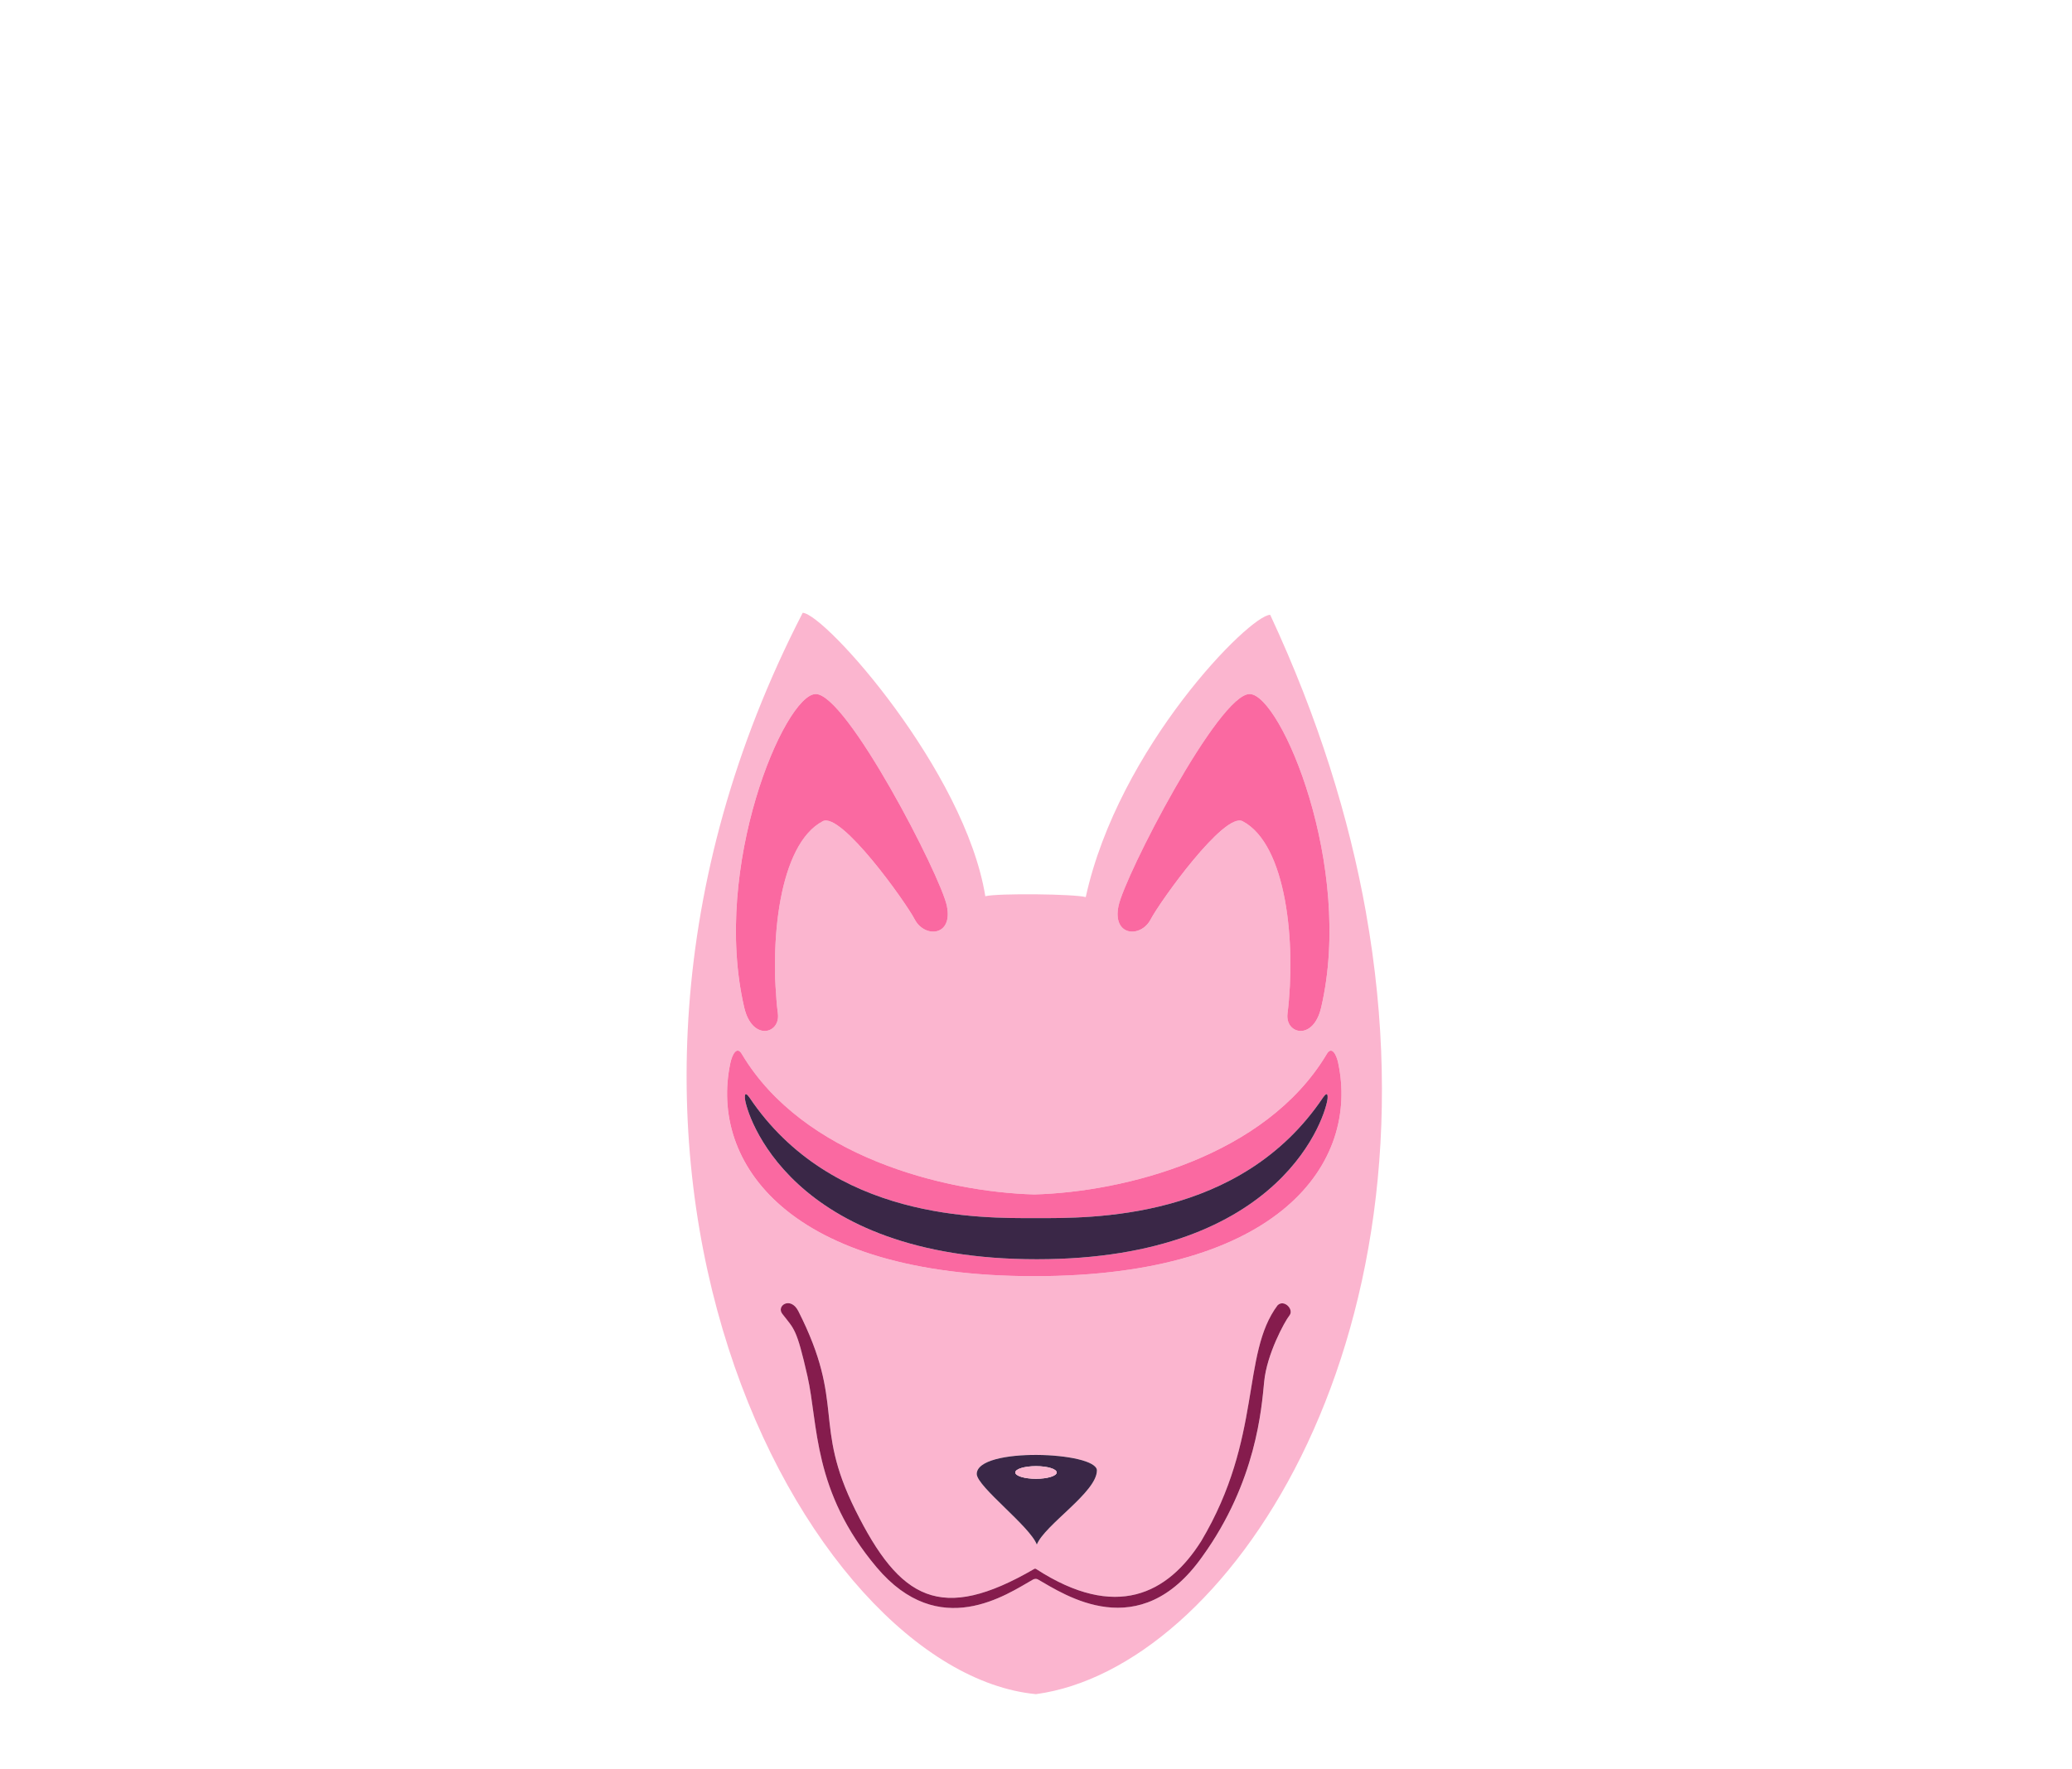
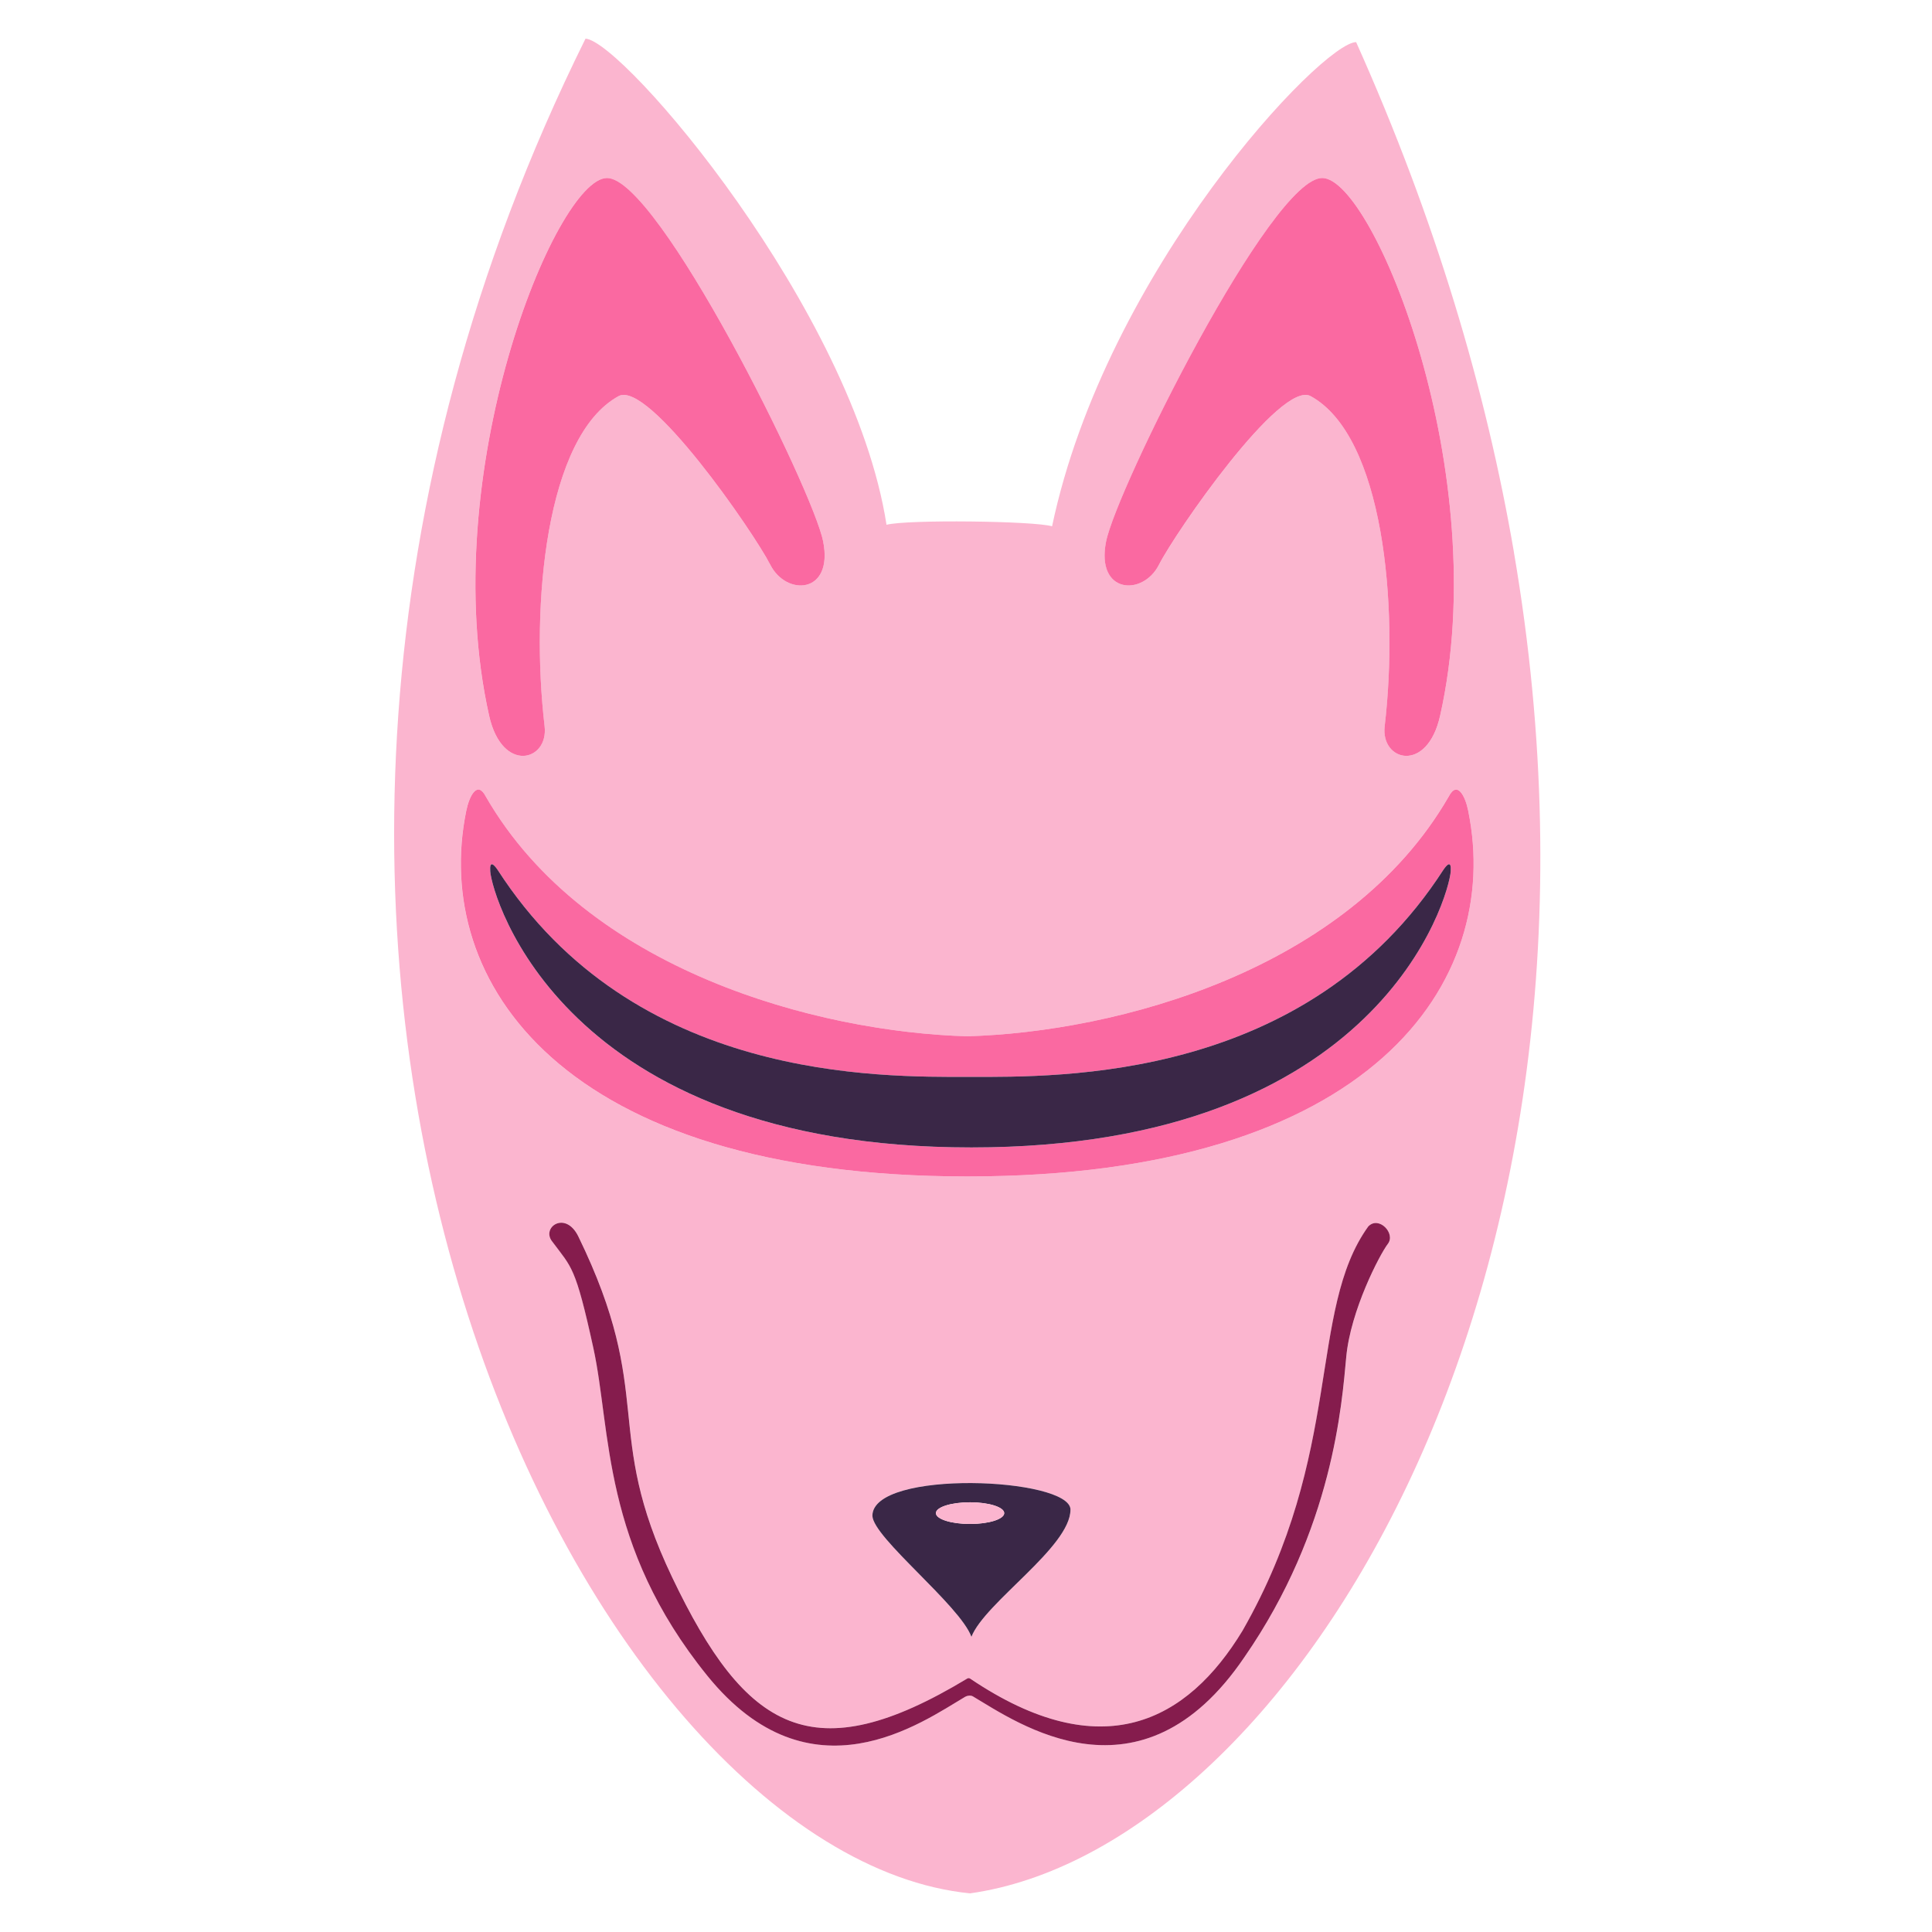
- <svg xmlns="http://www.w3.org/2000/svg" id="a" viewBox="0 0 999.15 852.93">
-   <defs>
-     <style>.b{fill:#fa69a1;}.c{fill:#fbb5cf;}.d{fill:#3a2747;}.e{fill:#851c4d;}</style>
-   </defs>
-   <path class="c" d="M658.67,440.06c37.26,209.29-67.48,364.69-159.1,377.11-111.12-10.57-246.91-260.79-112.49-521.59,10.98.66,78.32,76.39,88.05,136.71,6.1-1.52,43.23-1.08,48.43.43,15.85-72.26,79.1-136.16,88.95-136.16,23.19,49.77,38.04,97.92,46.17,143.49ZM498.75,615.56c118.72,0,156.71-54.97,146.55-102.78-.89-4.26-3.24-8.66-5.72-4.05-29.4,48.99-97.17,66.21-140.84,67.41-43.67-1.2-111.44-18.42-140.84-67.41-2.47-4.6-4.83-.2-5.73,4.05-10.15,47.81,27.84,102.78,146.57,102.78ZM637.07,486.01c15.92-68.09-19.47-150.98-34.41-151.24-14.93-.27-60.31,87.59-63.3,102.29-3,14.71,10.8,15.39,15.49,6.46s35.59-52.03,44.37-47.4c21.29,11.23,25.81,58.83,21.65,92.83-1.21,9.83,12.41,13.36,16.21-2.94ZM621.8,634.5c2.33-2.93-2.65-7.92-5.7-4.92-17.8,23.71-7.06,63.74-36.83,113.75-16.08,25.46-41.09,38.45-79.62,13.45-.27-.18-.61-.19-.89-.03-45.1,26.18-64.77,14.94-86.32-28.49-20.68-41.66-4.55-50.67-27.48-95.92-3.79-7.32-10.92-2.43-7.59,1.52,5.69,7.38,6.74,6.71,12.02,29.92,5.27,23.23,2.37,55.42,33.35,92.19,30.21,35.85,62.83,13.04,75.46,5.89.59-.33,1.61-.45,2.21-.1,12.96,7.39,49.04,32.02,79.41-10.99,26.03-36.1,28.55-71.44,29.82-84.47,1.26-13.02,9.73-28.71,12.18-31.81ZM499.97,745.02c3.94-9.66,28.97-25.25,28.97-35.76-.01-9.08-57.95-11.46-57.95,1.73.27,6.21,25.57,25.14,28.97,34.02,0,.13.05.1,0,0ZM441.12,443.52c4.69,8.92,18.48,8.25,15.49-6.46-3-14.7-48.39-102.56-63.32-102.29-14.93.27-50.31,83.16-34.41,151.24,3.82,16.3,17.42,12.77,16.22,2.94-4.16-34,.35-81.6,21.63-92.83,8.79-4.63,39.68,38.47,44.38,47.4Z" />
-   <path class="b" d="M645.3,512.78c10.16,47.81-27.83,102.78-146.55,102.78s-156.71-54.97-146.57-102.78c.9-4.26,3.26-8.66,5.73-4.05,29.4,48.99,97.17,66.21,140.84,67.41,43.67-1.2,111.44-18.42,140.84-67.41,2.47-4.6,4.83-.2,5.72,4.05ZM640.18,529.78c.24-3.24-1.1-1.94-2.14-.47-39.88,59.46-112.05,58.25-138.59,58.25s-98.22,1.21-138.1-58.25c-1.04-1.47-2.39-2.77-2.14.47.52,6.95,21.07,77.62,140.76,77.62s139.69-70.68,140.21-77.62Z" />
-   <path class="d" d="M638.04,529.31c1.04-1.47,2.38-2.77,2.14.47-.52,6.95-20.54,77.62-140.21,77.62s-140.24-70.68-140.76-77.62c-.25-3.24,1.1-1.94,2.14-.47,39.88,59.46,111.57,58.25,138.1,58.25s98.71,1.21,138.59-58.25Z" />
-   <path class="b" d="M602.66,334.77c14.95.27,50.33,83.16,34.41,151.24-3.8,16.3-17.42,12.77-16.21,2.94,4.16-34-.36-81.6-21.65-92.83-8.78-4.63-39.68,38.47-44.37,47.4s-18.5,8.25-15.49-6.46c2.99-14.7,48.37-102.56,63.3-102.29Z" />
-   <path class="e" d="M616.1,629.58c3.06-3,8.03,1.99,5.7,4.92-2.45,3.1-10.92,18.79-12.18,31.81-1.28,13.03-3.79,48.37-29.82,84.47-30.37,43.01-66.44,18.38-79.41,10.99-.6-.34-1.62-.23-2.21.1-12.63,7.15-45.25,29.96-75.46-5.89-30.98-36.78-28.08-68.97-33.35-92.19-5.28-23.21-6.33-22.54-12.02-29.92-3.32-3.95,3.8-8.83,7.59-1.52,22.94,45.24,6.81,54.26,27.48,95.92,21.55,43.43,41.22,54.68,86.32,28.49.28-.17.62-.15.89.03,38.53,25,63.54,12.01,79.62-13.45,29.77-50.01,19.03-90.04,36.83-113.75Z" />
-   <path class="d" d="M528.94,709.26c0,10.5-25.04,26.1-28.97,35.76-3.4-8.89-28.71-27.82-28.97-34.02,0-13.19,57.93-10.81,57.95-1.73ZM509.56,710.24c0-1.68-4.47-3.05-9.99-3.05s-9.99,1.36-9.99,3.05,4.47,3.05,9.99,3.05,9.99-1.36,9.99-3.05Z" />
-   <ellipse class="c" cx="499.57" cy="710.24" rx="9.99" ry="3.05" />
-   <path class="d" d="M499.97,745.02c.05.1,0,.13,0,0h0Z" />
-   <path class="b" d="M456.61,437.06c2.99,14.71-10.8,15.39-15.49,6.46-4.71-8.92-35.59-52.03-44.38-47.4-21.29,11.23-25.79,58.83-21.63,92.83,1.2,9.83-12.41,13.36-16.22-2.94-15.9-68.09,19.48-150.98,34.41-151.24,14.93-.27,60.31,87.59,63.32,102.29Z" />
+ <svg xmlns="http://www.w3.org/2000/svg" width="500" height="500" viewBox="0 0 500 500" fill="none">
+   <path d="M391.804 142.96C424.767 335.561 332.105 478.57 251.051 490C152.744 480.273 32.613 250.005 151.532 10C161.246 10.607 220.821 80.299 229.429 135.809C234.825 134.41 267.674 134.815 272.274 136.205C286.296 69.707 342.253 10.902 350.967 10.902C371.483 56.703 384.62 101.014 391.813 142.95L391.804 142.96ZM250.325 304.466C355.355 304.466 388.964 253.879 379.976 209.881C379.188 205.961 377.109 201.912 374.915 206.154C348.906 251.238 288.95 267.085 250.316 268.189C211.682 267.085 151.727 251.238 125.717 206.154C123.532 201.921 121.444 205.97 120.648 209.881C111.668 253.879 145.278 304.466 250.316 304.466H250.325ZM372.695 185.246C386.779 122.585 355.47 46.304 342.253 46.065C329.044 45.817 288.897 126.671 286.252 140.199C283.598 153.736 295.807 154.362 299.956 146.144C304.105 137.926 331.442 98.262 339.209 102.523C358.044 112.858 362.043 156.662 358.363 187.951C357.292 196.997 369.342 200.246 372.704 185.246H372.695ZM359.186 321.896C361.247 319.199 356.841 314.607 354.143 317.368C338.396 339.187 347.897 376.025 321.56 422.048C307.334 445.478 285.208 457.432 251.121 434.425C250.882 434.26 250.582 434.251 250.334 434.398C210.435 458.49 193.033 448.146 173.968 408.179C155.673 369.841 169.943 361.55 149.657 319.908C146.304 313.172 139.996 317.672 142.942 321.307C147.976 328.098 148.905 327.482 153.576 348.841C158.238 370.219 155.673 399.842 183.08 433.68C209.807 466.671 238.665 445.68 249.839 439.1C250.361 438.797 251.263 438.686 251.794 439.008C263.259 445.809 295.179 468.475 322.047 428.895C345.075 395.673 347.304 363.151 348.428 351.16C349.543 339.178 357.036 324.739 359.203 321.886L359.186 321.896ZM251.404 423.603C254.89 414.713 277.034 400.366 277.034 390.694C277.025 382.338 225.766 380.148 225.766 392.287C226.005 398.001 248.388 415.422 251.396 423.594C251.44 423.686 251.396 423.714 251.396 423.594L251.404 423.603ZM199.341 146.144C203.49 154.352 215.69 153.736 213.045 140.199C210.39 126.671 170.235 45.817 157.026 46.065C143.818 46.314 112.518 122.594 126.584 185.246C129.964 200.246 141.995 196.997 140.934 187.951C137.254 156.662 141.243 112.858 160.07 102.523C167.846 98.262 195.174 137.926 199.332 146.144H199.341Z" fill="#FBB5CF" />
+   <path d="M379.976 209.881C388.964 253.879 355.355 304.466 250.325 304.466C145.295 304.466 111.686 253.879 120.657 209.881C121.453 205.961 123.541 201.912 125.726 206.154C151.736 251.238 211.691 267.085 250.325 268.189C288.959 267.085 348.915 251.238 374.924 206.154C377.109 201.921 379.197 205.97 379.985 209.881H379.976ZM375.446 225.526C375.659 222.544 374.473 223.74 373.553 225.093C338.272 279.812 274.424 278.699 250.945 278.699C227.465 278.699 164.051 279.812 128.769 225.093C127.849 223.74 126.655 222.544 126.876 225.526C127.336 231.922 145.517 296.957 251.405 296.957C357.292 296.957 374.986 231.912 375.446 225.526Z" fill="#FA69A1" />
+   <path d="M373.553 225.093C374.473 223.74 375.658 222.544 375.446 225.526C374.986 231.922 357.275 296.957 251.404 296.957C145.534 296.957 127.336 231.912 126.876 225.526C126.655 222.544 127.849 223.74 128.769 225.093C164.051 279.812 227.474 278.699 250.944 278.699C274.415 278.699 338.272 279.812 373.553 225.093Z" fill="#3A2747" />
+   <path d="M342.253 46.065C355.479 46.314 386.779 122.594 372.695 185.246C369.333 200.246 357.284 196.998 358.354 187.951C362.034 156.662 358.036 112.858 339.201 102.523C331.433 98.263 304.096 137.926 299.947 146.144C295.798 154.362 283.58 153.736 286.243 140.199C288.889 126.671 329.036 45.817 342.244 46.065H342.253Z" fill="#FA69A1" />
+   <path d="M354.143 317.368C356.85 314.607 361.247 319.199 359.186 321.896C357.018 324.748 349.525 339.187 348.41 351.169C347.278 363.16 345.057 395.682 322.029 428.904C295.161 468.484 263.25 445.818 251.776 439.017C251.245 438.705 250.343 438.806 249.821 439.109C238.647 445.689 209.789 466.681 183.063 433.689C155.655 399.842 158.221 370.219 153.558 348.85C148.887 327.491 147.958 328.107 142.924 321.316C139.987 317.681 146.286 313.19 149.639 319.917C169.934 361.55 155.664 369.85 173.95 408.189C193.015 448.156 210.417 458.509 250.316 434.407C250.564 434.25 250.865 434.269 251.104 434.435C285.191 457.441 307.317 445.487 321.542 422.057C347.879 376.035 338.378 339.197 354.125 317.377L354.143 317.368Z" fill="#851C4D" />
+   <path d="M277.034 390.694C277.034 400.357 254.881 414.713 251.404 423.603C248.396 415.422 226.005 398.001 225.775 392.296C225.775 380.157 277.025 382.348 277.043 390.704L277.034 390.694ZM259.888 391.596C259.888 390.05 255.934 388.79 251.05 388.79C246.167 388.79 242.212 390.041 242.212 391.596C242.212 393.152 246.167 394.403 251.05 394.403C255.934 394.403 259.888 393.152 259.888 391.596Z" fill="#3A2747" />
+   <path d="M251.051 394.403C255.932 394.403 259.889 393.146 259.889 391.596C259.889 390.046 255.932 388.79 251.051 388.79C246.169 388.79 242.213 390.046 242.213 391.596C242.213 393.146 246.169 394.403 251.051 394.403Z" fill="#FBB5CF" />
+   <path d="M251.404 423.603C251.449 423.695 251.404 423.723 251.404 423.603Z" fill="#3A2747" />
+   <path d="M213.045 140.199C215.69 153.736 203.49 154.362 199.341 146.144C195.174 137.935 167.855 98.263 160.078 102.523C141.243 112.858 137.262 156.662 140.943 187.951C142.004 196.998 129.964 200.246 126.593 185.246C112.527 122.585 143.827 46.304 157.035 46.065C170.243 45.817 210.39 126.671 213.053 140.199H213.045Z" fill="#FA69A1" />
</svg>
